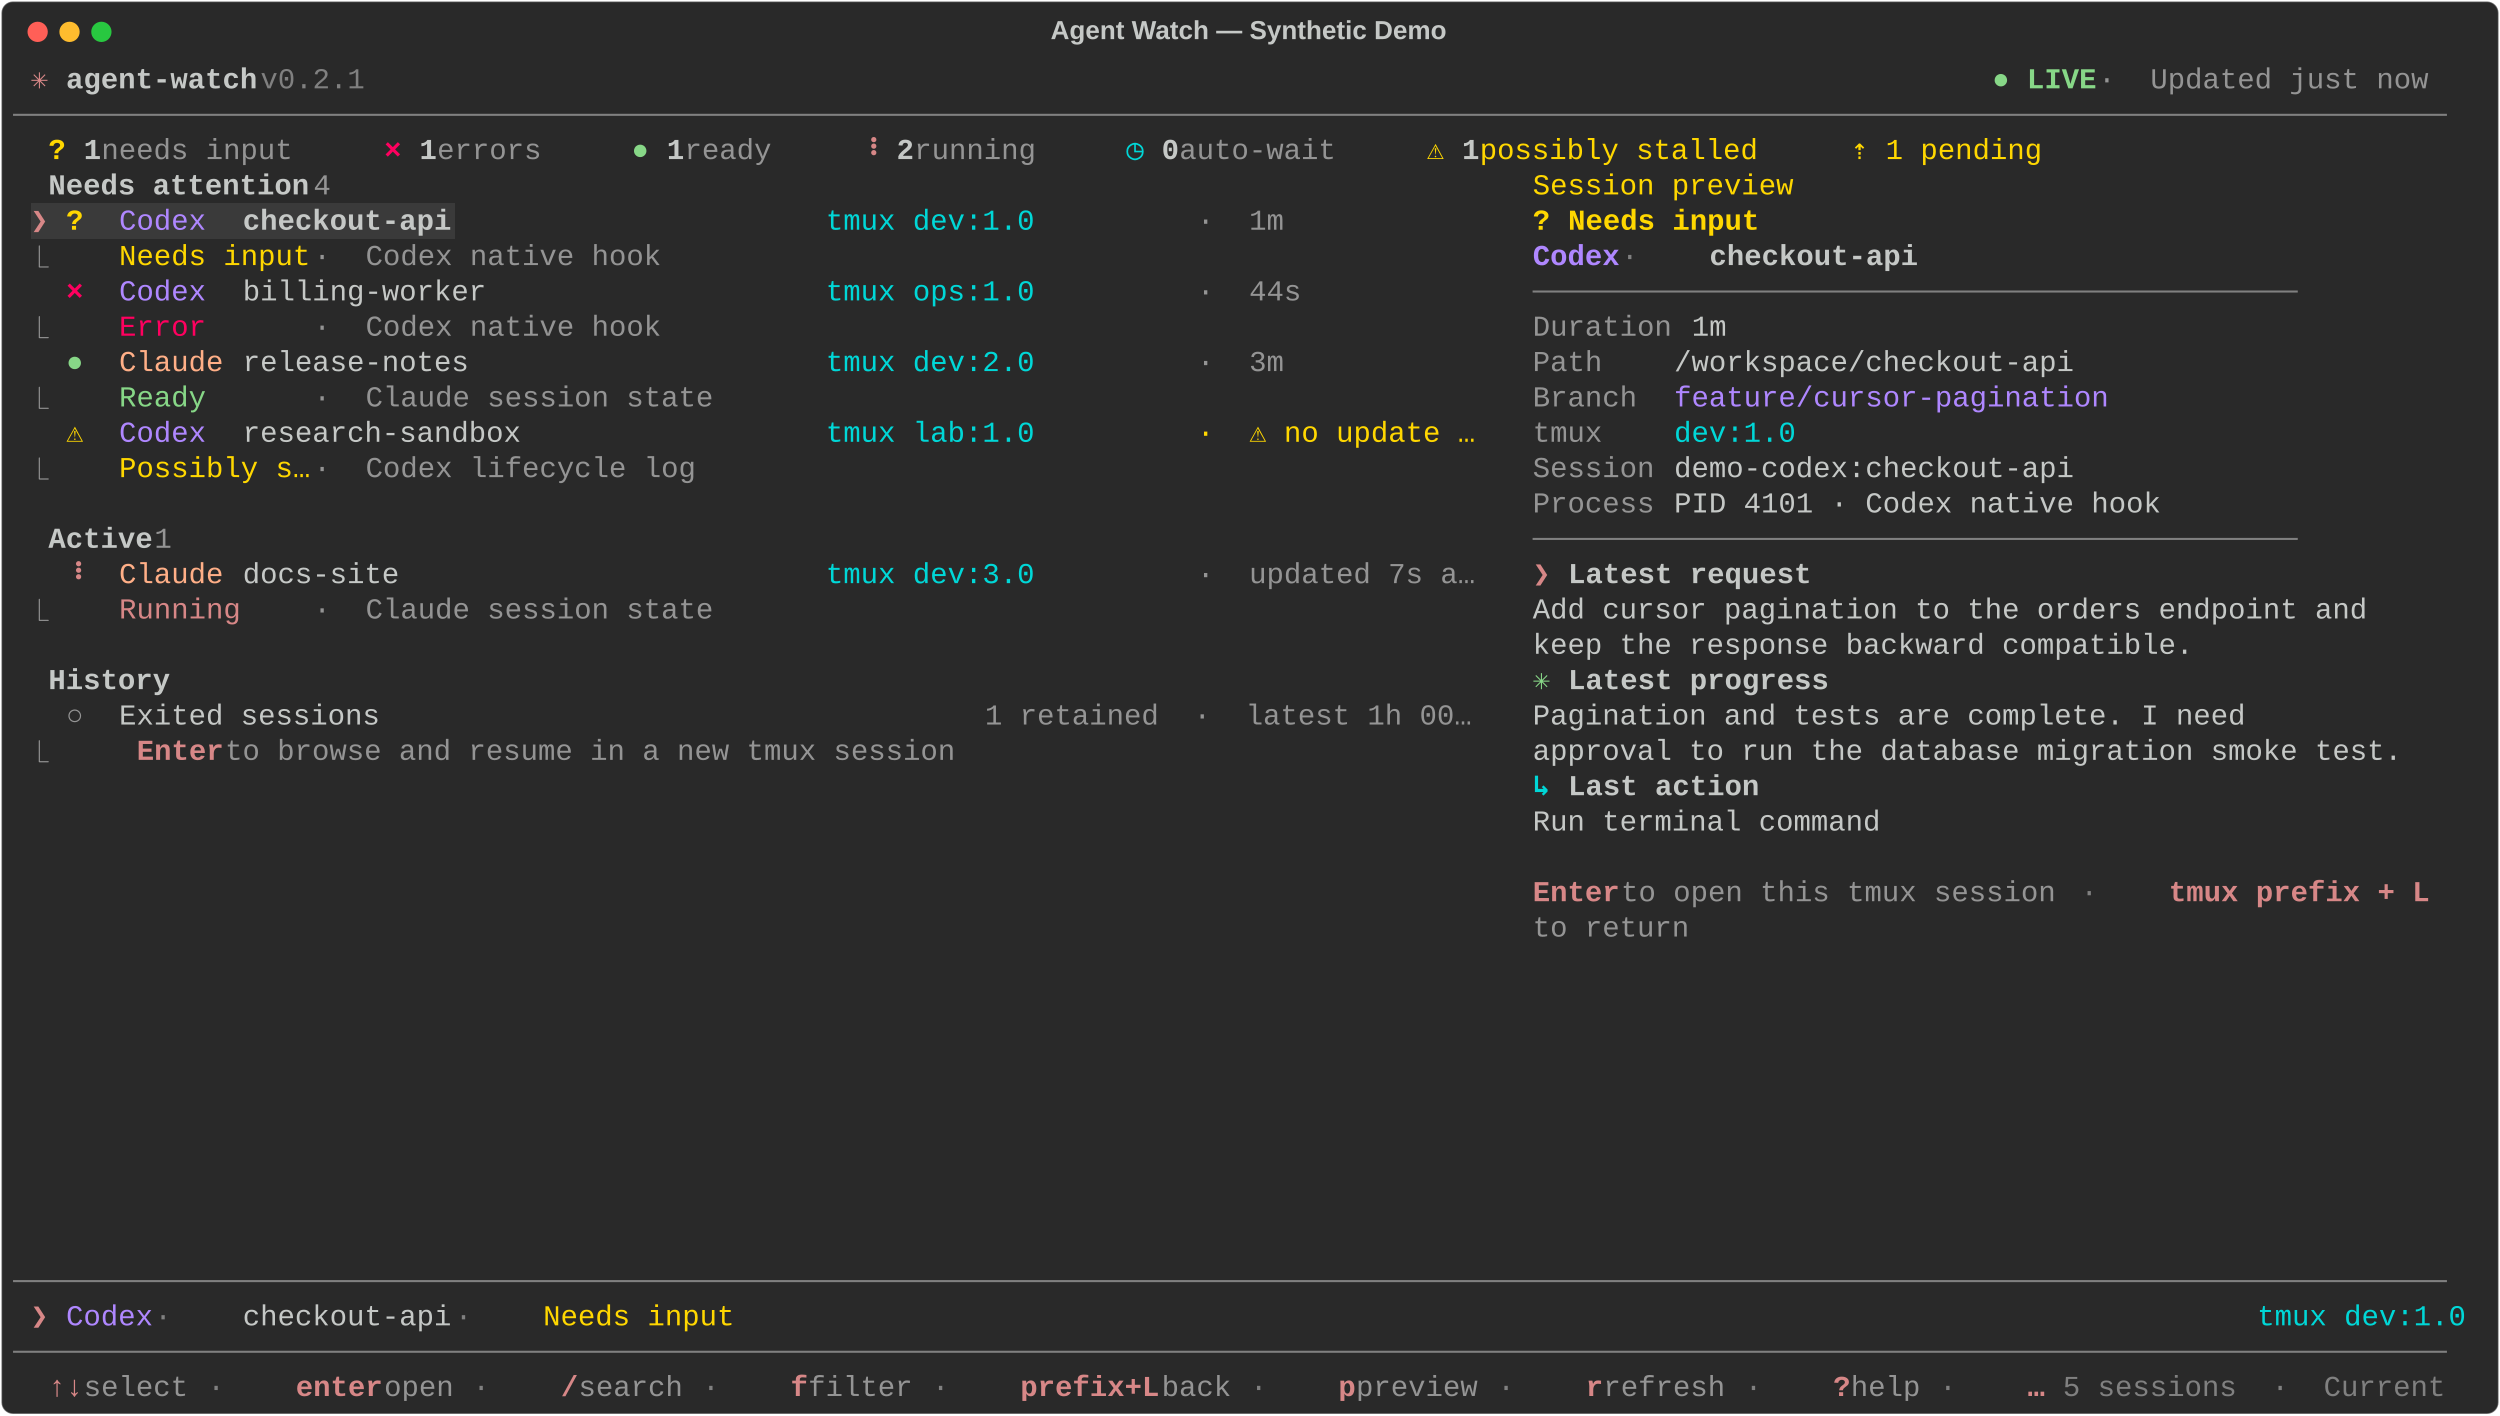
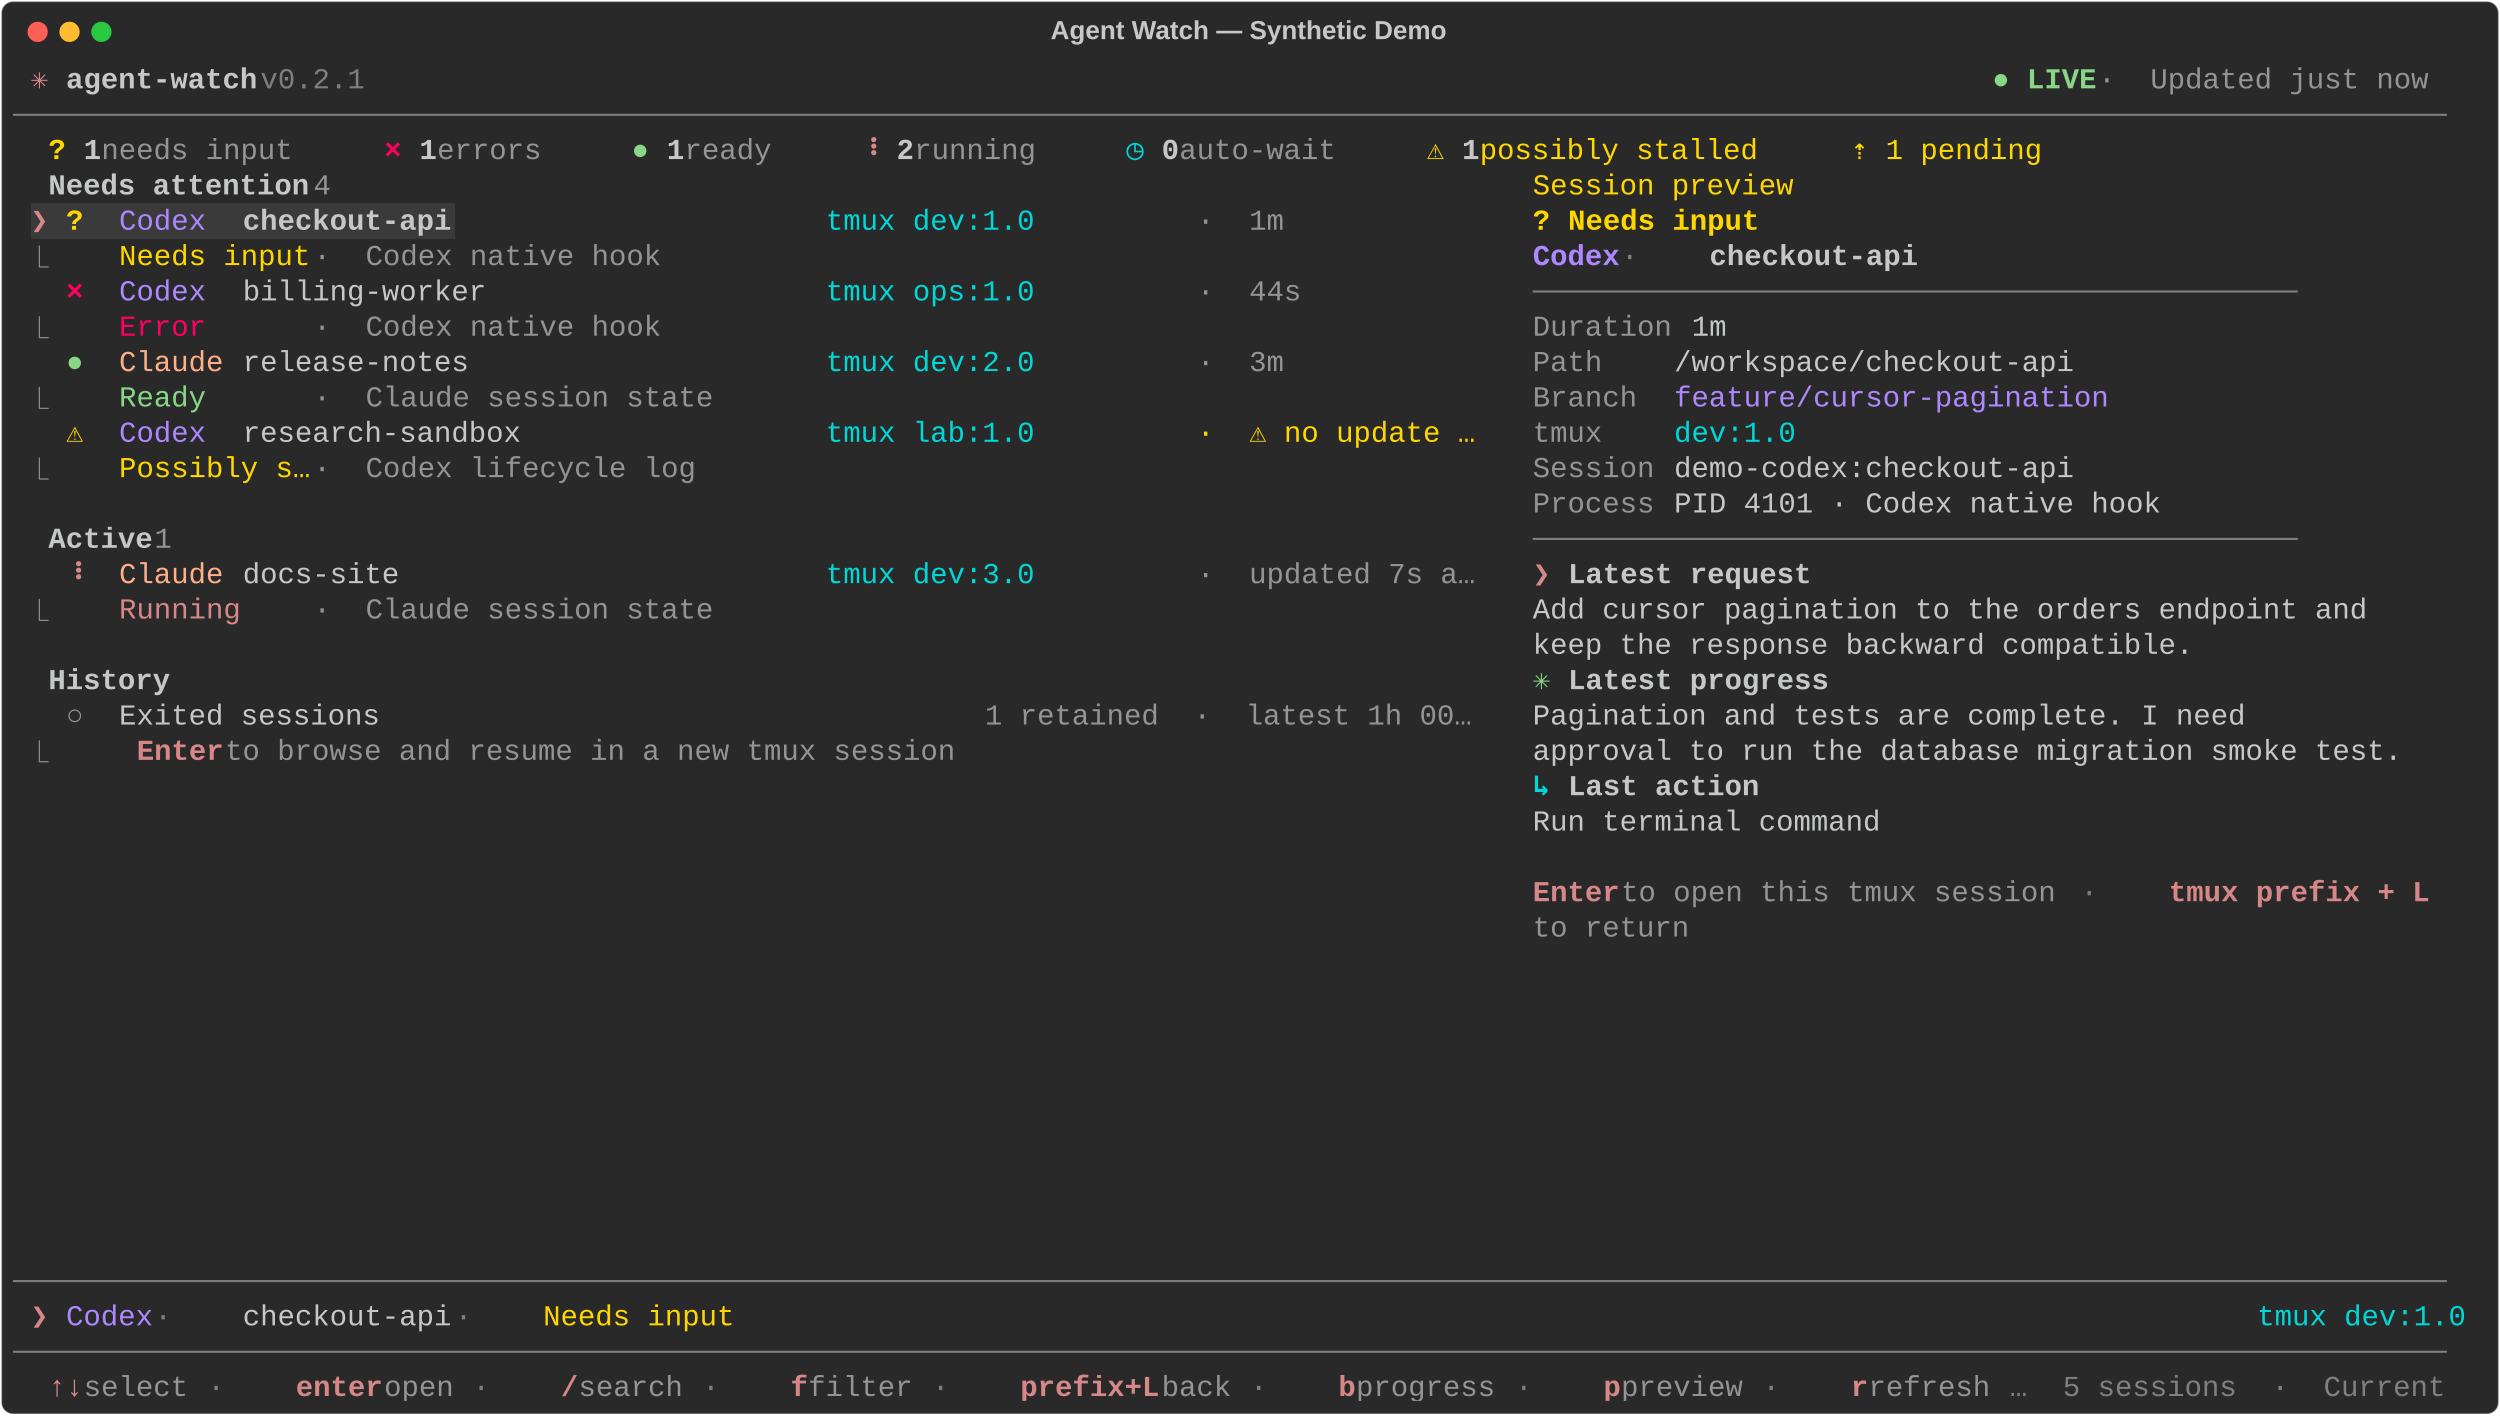
<svg xmlns="http://www.w3.org/2000/svg" class="rich-terminal" viewBox="0 0 1726 977.2">
  <style>

.agent-watch-demo-matrix {
        font-family: "SFMono-Regular", Consolas, "Liberation Mono", monospace;
        font-size: 20px;
        line-height: 24.4px;
        font-variant-east-asian: full-width;
    }

    .agent-watch-demo-title {
        font-size: 18px;
        font-weight: bold;
        font-family: arial;
    }

    .agent-watch-demo-r1 { fill: #c5c8c6 }
.agent-watch-demo-r2 { fill: #d78787;font-weight: bold }
.agent-watch-demo-r3 { fill: #c5c8c6;font-weight: bold }
.agent-watch-demo-r4 { fill: #808080 }
.agent-watch-demo-r5 { fill: #87d787;font-weight: bold }
.agent-watch-demo-r6 { fill: #949494 }
.agent-watch-demo-r7 { fill: #ffd700;font-weight: bold }
.agent-watch-demo-r8 { fill: #ff005f;font-weight: bold }
.agent-watch-demo-r9 { fill: #00d7d7;font-weight: bold }
.agent-watch-demo-r10 { fill: #ffd700 }
.agent-watch-demo-r11 { fill: #af87ff }
.agent-watch-demo-r12 { fill: #00d7d7 }
.agent-watch-demo-r13 { fill: #af87ff;font-weight: bold }
.agent-watch-demo-r14 { fill: #ff005f }
.agent-watch-demo-r15 { fill: #ffaf87 }
.agent-watch-demo-r16 { fill: #87d787 }
.agent-watch-demo-r17 { fill: #d78787 }
.agent-watch-demo-r18 { fill: #949494;font-weight: bold }
    </style>
  <defs>
    <clipPath id="agent-watch-demo-clip-terminal">
      <rect x="0" y="0" width="1707.0" height="926.2" />
    </clipPath>
    <clipPath id="agent-watch-demo-line-0">
      <rect x="0" y="1.5" width="1708" height="24.65" />
    </clipPath>
    <clipPath id="agent-watch-demo-line-1">
      <rect x="0" y="25.9" width="1708" height="24.65" />
    </clipPath>
    <clipPath id="agent-watch-demo-line-2">
      <rect x="0" y="50.3" width="1708" height="24.65" />
    </clipPath>
    <clipPath id="agent-watch-demo-line-3">
      <rect x="0" y="74.7" width="1708" height="24.65" />
    </clipPath>
    <clipPath id="agent-watch-demo-line-4">
      <rect x="0" y="99.1" width="1708" height="24.65" />
    </clipPath>
    <clipPath id="agent-watch-demo-line-5">
      <rect x="0" y="123.5" width="1708" height="24.65" />
    </clipPath>
    <clipPath id="agent-watch-demo-line-6">
      <rect x="0" y="147.9" width="1708" height="24.65" />
    </clipPath>
    <clipPath id="agent-watch-demo-line-7">
      <rect x="0" y="172.3" width="1708" height="24.65" />
    </clipPath>
    <clipPath id="agent-watch-demo-line-8">
      <rect x="0" y="196.7" width="1708" height="24.65" />
    </clipPath>
    <clipPath id="agent-watch-demo-line-9">
      <rect x="0" y="221.1" width="1708" height="24.65" />
    </clipPath>
    <clipPath id="agent-watch-demo-line-10">
      <rect x="0" y="245.5" width="1708" height="24.65" />
    </clipPath>
    <clipPath id="agent-watch-demo-line-11">
      <rect x="0" y="269.9" width="1708" height="24.65" />
    </clipPath>
    <clipPath id="agent-watch-demo-line-12">
      <rect x="0" y="294.3" width="1708" height="24.65" />
    </clipPath>
    <clipPath id="agent-watch-demo-line-13">
      <rect x="0" y="318.7" width="1708" height="24.65" />
    </clipPath>
    <clipPath id="agent-watch-demo-line-14">
      <rect x="0" y="343.1" width="1708" height="24.65" />
    </clipPath>
    <clipPath id="agent-watch-demo-line-15">
      <rect x="0" y="367.5" width="1708" height="24.65" />
    </clipPath>
    <clipPath id="agent-watch-demo-line-16">
      <rect x="0" y="391.9" width="1708" height="24.65" />
    </clipPath>
    <clipPath id="agent-watch-demo-line-17">
      <rect x="0" y="416.3" width="1708" height="24.65" />
    </clipPath>
    <clipPath id="agent-watch-demo-line-18">
      <rect x="0" y="440.7" width="1708" height="24.65" />
    </clipPath>
    <clipPath id="agent-watch-demo-line-19">
      <rect x="0" y="465.1" width="1708" height="24.65" />
    </clipPath>
    <clipPath id="agent-watch-demo-line-20">
      <rect x="0" y="489.5" width="1708" height="24.65" />
    </clipPath>
    <clipPath id="agent-watch-demo-line-21">
      <rect x="0" y="513.9" width="1708" height="24.65" />
    </clipPath>
    <clipPath id="agent-watch-demo-line-22">
      <rect x="0" y="538.3" width="1708" height="24.65" />
    </clipPath>
    <clipPath id="agent-watch-demo-line-23">
      <rect x="0" y="562.7" width="1708" height="24.65" />
    </clipPath>
    <clipPath id="agent-watch-demo-line-24">
      <rect x="0" y="587.1" width="1708" height="24.65" />
    </clipPath>
    <clipPath id="agent-watch-demo-line-25">
      <rect x="0" y="611.5" width="1708" height="24.65" />
    </clipPath>
    <clipPath id="agent-watch-demo-line-26">
      <rect x="0" y="635.9" width="1708" height="24.65" />
    </clipPath>
    <clipPath id="agent-watch-demo-line-27">
      <rect x="0" y="660.3" width="1708" height="24.65" />
    </clipPath>
    <clipPath id="agent-watch-demo-line-28">
      <rect x="0" y="684.7" width="1708" height="24.65" />
    </clipPath>
    <clipPath id="agent-watch-demo-line-29">
      <rect x="0" y="709.1" width="1708" height="24.65" />
    </clipPath>
    <clipPath id="agent-watch-demo-line-30">
      <rect x="0" y="733.5" width="1708" height="24.65" />
    </clipPath>
    <clipPath id="agent-watch-demo-line-31">
      <rect x="0" y="757.9" width="1708" height="24.65" />
    </clipPath>
    <clipPath id="agent-watch-demo-line-32">
      <rect x="0" y="782.3" width="1708" height="24.65" />
    </clipPath>
    <clipPath id="agent-watch-demo-line-33">
      <rect x="0" y="806.7" width="1708" height="24.65" />
    </clipPath>
    <clipPath id="agent-watch-demo-line-34">
      <rect x="0" y="831.1" width="1708" height="24.65" />
    </clipPath>
    <clipPath id="agent-watch-demo-line-35">
      <rect x="0" y="855.5" width="1708" height="24.65" />
    </clipPath>
    <clipPath id="agent-watch-demo-line-36">
      <rect x="0" y="879.9" width="1708" height="24.65" />
    </clipPath>
  </defs>
  <rect fill="#292929" stroke="rgba(255,255,255,0.35)" stroke-width="1" x="1" y="1" width="1724" height="975.2" rx="8" />
  <text class="agent-watch-demo-title" fill="#c5c8c6" text-anchor="middle" x="862" y="27">Agent Watch — Synthetic Demo</text>
  <g transform="translate(26,22)">
    <circle cx="0" cy="0" r="7" fill="#ff5f57" />
    <circle cx="22" cy="0" r="7" fill="#febc2e" />
    <circle cx="44" cy="0" r="7" fill="#28c840" />
  </g>
  <g transform="translate(9, 41)" clip-path="url(#agent-watch-demo-clip-terminal)">
    <rect fill="#3a3a3a" x="12.2" y="99.1" width="24.4" height="24.65" shape-rendering="crispEdges" />
    <rect fill="#3a3a3a" x="36.6" y="99.1" width="36.6" height="24.65" shape-rendering="crispEdges" />
    <rect fill="#3a3a3a" x="73.2" y="99.1" width="85.4" height="24.65" shape-rendering="crispEdges" />
    <rect fill="#3a3a3a" x="158.6" y="99.1" width="146.4" height="24.65" shape-rendering="crispEdges" />
    <g class="agent-watch-demo-matrix">
      <text class="agent-watch-demo-r2" x="12.2" y="20" textLength="24.4" clip-path="url(#agent-watch-demo-line-0)">✳ </text>
      <text class="agent-watch-demo-r3" x="36.6" y="20" textLength="134.2" clip-path="url(#agent-watch-demo-line-0)">agent-watch</text>
      <text class="agent-watch-demo-r4" x="170.8" y="20" textLength="97.6" clip-path="url(#agent-watch-demo-line-0)">  v0.2.1</text>
      <text class="agent-watch-demo-r5" x="1366.4" y="20" textLength="73.2" clip-path="url(#agent-watch-demo-line-0)">● LIVE</text>
      <text class="agent-watch-demo-r6" x="1439.6" y="20" textLength="256.2" clip-path="url(#agent-watch-demo-line-0)">  ·  Updated just now</text>
      <text class="agent-watch-demo-r1" x="1708" y="20" textLength="12.2" clip-path="url(#agent-watch-demo-line-0)">
</text>
      <text class="agent-watch-demo-r4" x="0" y="44.4" textLength="1708" clip-path="url(#agent-watch-demo-line-1)">────────────────────────────────────────────────────────────────────────────────────────────────────────────────────────────────────────────</text>
      <text class="agent-watch-demo-r1" x="1708" y="44.4" textLength="12.2" clip-path="url(#agent-watch-demo-line-1)">
</text>
      <text class="agent-watch-demo-r7" x="24.4" y="68.8" textLength="24.4" clip-path="url(#agent-watch-demo-line-2)">? </text>
      <text class="agent-watch-demo-r3" x="48.8" y="68.8" textLength="12.2" clip-path="url(#agent-watch-demo-line-2)">1</text>
      <text class="agent-watch-demo-r6" x="61" y="68.8" textLength="146.4" clip-path="url(#agent-watch-demo-line-2)"> needs input</text>
      <text class="agent-watch-demo-r8" x="256.2" y="68.8" textLength="24.4" clip-path="url(#agent-watch-demo-line-2)">× </text>
      <text class="agent-watch-demo-r3" x="280.6" y="68.8" textLength="12.2" clip-path="url(#agent-watch-demo-line-2)">1</text>
      <text class="agent-watch-demo-r6" x="292.8" y="68.8" textLength="85.4" clip-path="url(#agent-watch-demo-line-2)"> errors</text>
      <text class="agent-watch-demo-r5" x="427" y="68.8" textLength="24.4" clip-path="url(#agent-watch-demo-line-2)">● </text>
      <text class="agent-watch-demo-r3" x="451.4" y="68.8" textLength="12.2" clip-path="url(#agent-watch-demo-line-2)">1</text>
      <text class="agent-watch-demo-r6" x="463.6" y="68.8" textLength="73.2" clip-path="url(#agent-watch-demo-line-2)"> ready</text>
      <text class="agent-watch-demo-r2" x="585.6" y="68.8" textLength="24.4" clip-path="url(#agent-watch-demo-line-2)">⠸ </text>
      <text class="agent-watch-demo-r3" x="610" y="68.8" textLength="12.2" clip-path="url(#agent-watch-demo-line-2)">2</text>
      <text class="agent-watch-demo-r6" x="622.2" y="68.8" textLength="97.6" clip-path="url(#agent-watch-demo-line-2)"> running</text>
      <text class="agent-watch-demo-r9" x="768.6" y="68.8" textLength="24.4" clip-path="url(#agent-watch-demo-line-2)">◷ </text>
      <text class="agent-watch-demo-r3" x="793" y="68.8" textLength="12.2" clip-path="url(#agent-watch-demo-line-2)">0</text>
      <text class="agent-watch-demo-r6" x="805.2" y="68.8" textLength="122" clip-path="url(#agent-watch-demo-line-2)"> auto-wait</text>
      <text class="agent-watch-demo-r7" x="976" y="68.8" textLength="24.4" clip-path="url(#agent-watch-demo-line-2)">⚠ </text>
      <text class="agent-watch-demo-r3" x="1000.4" y="68.8" textLength="12.2" clip-path="url(#agent-watch-demo-line-2)">1</text>
      <text class="agent-watch-demo-r10" x="1012.6" y="68.8" textLength="207.4" clip-path="url(#agent-watch-demo-line-2)"> possibly stalled</text>
      <text class="agent-watch-demo-r10" x="1268.8" y="68.8" textLength="134.2" clip-path="url(#agent-watch-demo-line-2)">⇡ 1 pending</text>
      <text class="agent-watch-demo-r1" x="1708" y="68.8" textLength="12.2" clip-path="url(#agent-watch-demo-line-2)">
</text>
      <text class="agent-watch-demo-r3" x="24.4" y="93.2" textLength="183" clip-path="url(#agent-watch-demo-line-3)">Needs attention</text>
      <text class="agent-watch-demo-r6" x="207.4" y="93.2" textLength="36.6" clip-path="url(#agent-watch-demo-line-3)">  4</text>
      <text class="agent-watch-demo-r10" x="1049.2" y="93.2" textLength="207.4" clip-path="url(#agent-watch-demo-line-3)"> Session preview </text>
      <text class="agent-watch-demo-r1" x="1708" y="93.2" textLength="12.2" clip-path="url(#agent-watch-demo-line-3)">
</text>
      <text class="agent-watch-demo-r2" x="12.2" y="117.6" textLength="24.4" clip-path="url(#agent-watch-demo-line-4)">❯ </text>
      <text class="agent-watch-demo-r7" x="36.6" y="117.6" textLength="36.6" clip-path="url(#agent-watch-demo-line-4)">?  </text>
      <text class="agent-watch-demo-r11" x="73.2" y="117.6" textLength="85.4" clip-path="url(#agent-watch-demo-line-4)">Codex  </text>
      <text class="agent-watch-demo-r3" x="158.6" y="117.6" textLength="146.4" clip-path="url(#agent-watch-demo-line-4)">checkout-api</text>
      <text class="agent-watch-demo-r12" x="561.2" y="117.6" textLength="244" clip-path="url(#agent-watch-demo-line-4)">tmux dev:1.0        </text>
      <text class="agent-watch-demo-r6" x="817.4" y="117.6" textLength="195.2" clip-path="url(#agent-watch-demo-line-4)">·  1m           </text>
      <text class="agent-watch-demo-r7" x="1049.2" y="117.6" textLength="24.4" clip-path="url(#agent-watch-demo-line-4)">? </text>
      <text class="agent-watch-demo-r7" x="1073.6" y="117.6" textLength="134.2" clip-path="url(#agent-watch-demo-line-4)">Needs input</text>
      <text class="agent-watch-demo-r1" x="1708" y="117.6" textLength="12.2" clip-path="url(#agent-watch-demo-line-4)">
</text>
      <text class="agent-watch-demo-r6" x="12.2" y="142" textLength="61" clip-path="url(#agent-watch-demo-line-5)">   ⎿ </text>
      <text class="agent-watch-demo-r10" x="73.2" y="142" textLength="134.2" clip-path="url(#agent-watch-demo-line-5)">Needs input</text>
      <text class="agent-watch-demo-r6" x="207.4" y="142" textLength="244" clip-path="url(#agent-watch-demo-line-5)">·  Codex native hook</text>
      <text class="agent-watch-demo-r13" x="1049.2" y="142" textLength="61" clip-path="url(#agent-watch-demo-line-5)">Codex</text>
      <text class="agent-watch-demo-r4" x="1110.2" y="142" textLength="61" clip-path="url(#agent-watch-demo-line-5)">  ·  </text>
      <text class="agent-watch-demo-r3" x="1171.2" y="142" textLength="146.4" clip-path="url(#agent-watch-demo-line-5)">checkout-api</text>
      <text class="agent-watch-demo-r1" x="1708" y="142" textLength="12.2" clip-path="url(#agent-watch-demo-line-5)">
</text>
      <text class="agent-watch-demo-r8" x="36.6" y="166.4" textLength="36.6" clip-path="url(#agent-watch-demo-line-6)">×  </text>
      <text class="agent-watch-demo-r11" x="73.2" y="166.4" textLength="85.4" clip-path="url(#agent-watch-demo-line-6)">Codex  </text>
      <text class="agent-watch-demo-r1" x="158.6" y="166.4" textLength="170.8" clip-path="url(#agent-watch-demo-line-6)">billing-worker</text>
      <text class="agent-watch-demo-r12" x="561.2" y="166.4" textLength="244" clip-path="url(#agent-watch-demo-line-6)">tmux ops:1.0        </text>
      <text class="agent-watch-demo-r6" x="817.4" y="166.4" textLength="195.2" clip-path="url(#agent-watch-demo-line-6)">·  44s          </text>
      <text class="agent-watch-demo-r4" x="1049.2" y="166.4" textLength="536.8" clip-path="url(#agent-watch-demo-line-6)">────────────────────────────────────────────</text>
      <text class="agent-watch-demo-r1" x="1708" y="166.4" textLength="12.2" clip-path="url(#agent-watch-demo-line-6)">
</text>
      <text class="agent-watch-demo-r6" x="12.2" y="190.8" textLength="61" clip-path="url(#agent-watch-demo-line-7)">   ⎿ </text>
      <text class="agent-watch-demo-r14" x="73.2" y="190.8" textLength="134.2" clip-path="url(#agent-watch-demo-line-7)">Error      </text>
      <text class="agent-watch-demo-r6" x="207.4" y="190.8" textLength="244" clip-path="url(#agent-watch-demo-line-7)">·  Codex native hook</text>
      <text class="agent-watch-demo-r6" x="1049.2" y="190.8" textLength="97.6" clip-path="url(#agent-watch-demo-line-7)">Duration</text>
      <text class="agent-watch-demo-r1" x="1159" y="190.8" textLength="24.4" clip-path="url(#agent-watch-demo-line-7)">1m</text>
      <text class="agent-watch-demo-r1" x="1708" y="190.8" textLength="12.2" clip-path="url(#agent-watch-demo-line-7)">
</text>
      <text class="agent-watch-demo-r5" x="36.6" y="215.2" textLength="36.6" clip-path="url(#agent-watch-demo-line-8)">●  </text>
      <text class="agent-watch-demo-r15" x="73.2" y="215.2" textLength="85.4" clip-path="url(#agent-watch-demo-line-8)">Claude </text>
      <text class="agent-watch-demo-r1" x="158.6" y="215.2" textLength="158.6" clip-path="url(#agent-watch-demo-line-8)">release-notes</text>
      <text class="agent-watch-demo-r12" x="561.2" y="215.2" textLength="244" clip-path="url(#agent-watch-demo-line-8)">tmux dev:2.0        </text>
      <text class="agent-watch-demo-r6" x="817.4" y="215.2" textLength="195.2" clip-path="url(#agent-watch-demo-line-8)">·  3m           </text>
      <text class="agent-watch-demo-r6" x="1049.2" y="215.2" textLength="48.8" clip-path="url(#agent-watch-demo-line-8)">Path</text>
      <text class="agent-watch-demo-r1" x="1146.8" y="215.2" textLength="280.6" clip-path="url(#agent-watch-demo-line-8)">/workspace/checkout-api</text>
      <text class="agent-watch-demo-r1" x="1708" y="215.2" textLength="12.2" clip-path="url(#agent-watch-demo-line-8)">
</text>
      <text class="agent-watch-demo-r6" x="12.2" y="239.6" textLength="61" clip-path="url(#agent-watch-demo-line-9)">   ⎿ </text>
      <text class="agent-watch-demo-r16" x="73.2" y="239.6" textLength="134.2" clip-path="url(#agent-watch-demo-line-9)">Ready      </text>
      <text class="agent-watch-demo-r6" x="207.4" y="239.6" textLength="280.6" clip-path="url(#agent-watch-demo-line-9)">·  Claude session state</text>
      <text class="agent-watch-demo-r6" x="1049.2" y="239.6" textLength="73.2" clip-path="url(#agent-watch-demo-line-9)">Branch</text>
      <text class="agent-watch-demo-r11" x="1146.8" y="239.6" textLength="305" clip-path="url(#agent-watch-demo-line-9)">feature/cursor-pagination</text>
      <text class="agent-watch-demo-r1" x="1708" y="239.6" textLength="12.2" clip-path="url(#agent-watch-demo-line-9)">
</text>
      <text class="agent-watch-demo-r7" x="36.6" y="264" textLength="36.6" clip-path="url(#agent-watch-demo-line-10)">⚠  </text>
      <text class="agent-watch-demo-r11" x="73.2" y="264" textLength="85.4" clip-path="url(#agent-watch-demo-line-10)">Codex  </text>
      <text class="agent-watch-demo-r1" x="158.6" y="264" textLength="195.2" clip-path="url(#agent-watch-demo-line-10)">research-sandbox</text>
      <text class="agent-watch-demo-r12" x="561.2" y="264" textLength="244" clip-path="url(#agent-watch-demo-line-10)">tmux lab:1.0        </text>
      <text class="agent-watch-demo-r10" x="817.4" y="264" textLength="195.2" clip-path="url(#agent-watch-demo-line-10)">·  ⚠ no update …</text>
      <text class="agent-watch-demo-r6" x="1049.2" y="264" textLength="48.8" clip-path="url(#agent-watch-demo-line-10)">tmux</text>
      <text class="agent-watch-demo-r12" x="1146.8" y="264" textLength="85.4" clip-path="url(#agent-watch-demo-line-10)">dev:1.0</text>
      <text class="agent-watch-demo-r1" x="1708" y="264" textLength="12.2" clip-path="url(#agent-watch-demo-line-10)">
</text>
      <text class="agent-watch-demo-r6" x="12.2" y="288.4" textLength="61" clip-path="url(#agent-watch-demo-line-11)">   ⎿ </text>
      <text class="agent-watch-demo-r10" x="73.2" y="288.4" textLength="134.2" clip-path="url(#agent-watch-demo-line-11)">Possibly s…</text>
      <text class="agent-watch-demo-r6" x="207.4" y="288.4" textLength="268.4" clip-path="url(#agent-watch-demo-line-11)">·  Codex lifecycle log</text>
      <text class="agent-watch-demo-r6" x="1049.2" y="288.4" textLength="85.4" clip-path="url(#agent-watch-demo-line-11)">Session</text>
      <text class="agent-watch-demo-r1" x="1146.8" y="288.4" textLength="280.6" clip-path="url(#agent-watch-demo-line-11)">demo-codex:checkout-api</text>
      <text class="agent-watch-demo-r1" x="1708" y="288.4" textLength="12.2" clip-path="url(#agent-watch-demo-line-11)">
</text>
      <text class="agent-watch-demo-r6" x="1049.2" y="312.8" textLength="85.4" clip-path="url(#agent-watch-demo-line-12)">Process</text>
      <text class="agent-watch-demo-r1" x="1146.8" y="312.8" textLength="341.6" clip-path="url(#agent-watch-demo-line-12)">PID 4101 · Codex native hook</text>
      <text class="agent-watch-demo-r1" x="1708" y="312.8" textLength="12.2" clip-path="url(#agent-watch-demo-line-12)">
</text>
      <text class="agent-watch-demo-r3" x="24.4" y="337.2" textLength="73.2" clip-path="url(#agent-watch-demo-line-13)">Active</text>
      <text class="agent-watch-demo-r6" x="97.6" y="337.2" textLength="36.6" clip-path="url(#agent-watch-demo-line-13)">  1</text>
      <text class="agent-watch-demo-r4" x="1049.2" y="337.2" textLength="536.8" clip-path="url(#agent-watch-demo-line-13)">────────────────────────────────────────────</text>
      <text class="agent-watch-demo-r1" x="1708" y="337.2" textLength="12.2" clip-path="url(#agent-watch-demo-line-13)">
</text>
      <text class="agent-watch-demo-r2" x="36.6" y="361.6" textLength="36.6" clip-path="url(#agent-watch-demo-line-14)">⠸  </text>
      <text class="agent-watch-demo-r15" x="73.2" y="361.6" textLength="85.4" clip-path="url(#agent-watch-demo-line-14)">Claude </text>
      <text class="agent-watch-demo-r1" x="158.6" y="361.6" textLength="109.8" clip-path="url(#agent-watch-demo-line-14)">docs-site</text>
      <text class="agent-watch-demo-r12" x="561.2" y="361.6" textLength="244" clip-path="url(#agent-watch-demo-line-14)">tmux dev:3.0        </text>
      <text class="agent-watch-demo-r6" x="817.4" y="361.6" textLength="195.2" clip-path="url(#agent-watch-demo-line-14)">·  updated 7s a…</text>
      <text class="agent-watch-demo-r2" x="1049.2" y="361.6" textLength="24.4" clip-path="url(#agent-watch-demo-line-14)">❯ </text>
      <text class="agent-watch-demo-r3" x="1073.6" y="361.6" textLength="170.8" clip-path="url(#agent-watch-demo-line-14)">Latest request</text>
      <text class="agent-watch-demo-r1" x="1708" y="361.6" textLength="12.2" clip-path="url(#agent-watch-demo-line-14)">
</text>
      <text class="agent-watch-demo-r6" x="12.2" y="386" textLength="61" clip-path="url(#agent-watch-demo-line-15)">   ⎿ </text>
      <text class="agent-watch-demo-r17" x="73.2" y="386" textLength="134.2" clip-path="url(#agent-watch-demo-line-15)">Running    </text>
      <text class="agent-watch-demo-r6" x="207.4" y="386" textLength="280.6" clip-path="url(#agent-watch-demo-line-15)">·  Claude session state</text>
      <text class="agent-watch-demo-r1" x="1049.2" y="386" textLength="585.6" clip-path="url(#agent-watch-demo-line-15)">Add cursor pagination to the orders endpoint and</text>
      <text class="agent-watch-demo-r1" x="1708" y="386" textLength="12.2" clip-path="url(#agent-watch-demo-line-15)">
</text>
      <text class="agent-watch-demo-r1" x="1049.2" y="410.4" textLength="463.6" clip-path="url(#agent-watch-demo-line-16)">keep the response backward compatible.</text>
      <text class="agent-watch-demo-r1" x="1708" y="410.4" textLength="12.2" clip-path="url(#agent-watch-demo-line-16)">
</text>
      <text class="agent-watch-demo-r3" x="24.4" y="434.8" textLength="85.4" clip-path="url(#agent-watch-demo-line-17)">History</text>
      <text class="agent-watch-demo-r5" x="1049.2" y="434.8" textLength="24.4" clip-path="url(#agent-watch-demo-line-17)">✳ </text>
      <text class="agent-watch-demo-r3" x="1073.6" y="434.8" textLength="183" clip-path="url(#agent-watch-demo-line-17)">Latest progress</text>
      <text class="agent-watch-demo-r1" x="1708" y="434.8" textLength="12.2" clip-path="url(#agent-watch-demo-line-17)">
</text>
      <text class="agent-watch-demo-r18" x="36.6" y="459.2" textLength="36.6" clip-path="url(#agent-watch-demo-line-18)">○  </text>
      <text class="agent-watch-demo-r1" x="73.2" y="459.2" textLength="183" clip-path="url(#agent-watch-demo-line-18)">Exited sessions</text>
      <text class="agent-watch-demo-r6" x="671" y="459.2" textLength="341.6" clip-path="url(#agent-watch-demo-line-18)">1 retained  ·  latest 1h 00…</text>
      <text class="agent-watch-demo-r1" x="1049.2" y="459.2" textLength="500.2" clip-path="url(#agent-watch-demo-line-18)">Pagination and tests are complete. I need</text>
      <text class="agent-watch-demo-r1" x="1708" y="459.2" textLength="12.2" clip-path="url(#agent-watch-demo-line-18)">
</text>
      <text class="agent-watch-demo-r6" x="12.2" y="483.6" textLength="73.2" clip-path="url(#agent-watch-demo-line-19)">   ⎿  </text>
      <text class="agent-watch-demo-r2" x="85.4" y="483.6" textLength="61" clip-path="url(#agent-watch-demo-line-19)">Enter</text>
      <text class="agent-watch-demo-r6" x="146.4" y="483.6" textLength="524.6" clip-path="url(#agent-watch-demo-line-19)"> to browse and resume in a new tmux session</text>
      <text class="agent-watch-demo-r1" x="1049.2" y="483.6" textLength="610" clip-path="url(#agent-watch-demo-line-19)">approval to run the database migration smoke test.</text>
      <text class="agent-watch-demo-r1" x="1708" y="483.6" textLength="12.2" clip-path="url(#agent-watch-demo-line-19)">
</text>
      <text class="agent-watch-demo-r9" x="1049.2" y="508" textLength="24.4" clip-path="url(#agent-watch-demo-line-20)">↳ </text>
      <text class="agent-watch-demo-r3" x="1073.6" y="508" textLength="134.2" clip-path="url(#agent-watch-demo-line-20)">Last action</text>
      <text class="agent-watch-demo-r1" x="1708" y="508" textLength="12.2" clip-path="url(#agent-watch-demo-line-20)">
</text>
      <text class="agent-watch-demo-r1" x="1049.2" y="532.4" textLength="244" clip-path="url(#agent-watch-demo-line-21)">Run terminal command</text>
      <text class="agent-watch-demo-r1" x="1708" y="532.4" textLength="12.2" clip-path="url(#agent-watch-demo-line-21)">
</text>
      <text class="agent-watch-demo-r1" x="1708" y="556.8" textLength="12.2" clip-path="url(#agent-watch-demo-line-22)">
</text>
      <text class="agent-watch-demo-r2" x="1049.2" y="581.2" textLength="61" clip-path="url(#agent-watch-demo-line-23)">Enter</text>
      <text class="agent-watch-demo-r6" x="1110.2" y="581.2" textLength="317.2" clip-path="url(#agent-watch-demo-line-23)"> to open this tmux session</text>
      <text class="agent-watch-demo-r4" x="1427.4" y="581.2" textLength="61" clip-path="url(#agent-watch-demo-line-23)">  ·  </text>
      <text class="agent-watch-demo-r2" x="1488.4" y="581.2" textLength="183" clip-path="url(#agent-watch-demo-line-23)">tmux prefix + L</text>
      <text class="agent-watch-demo-r1" x="1708" y="581.2" textLength="12.2" clip-path="url(#agent-watch-demo-line-23)">
</text>
      <text class="agent-watch-demo-r6" x="1049.2" y="605.6" textLength="109.8" clip-path="url(#agent-watch-demo-line-24)">to return</text>
      <text class="agent-watch-demo-r1" x="1708" y="605.6" textLength="12.2" clip-path="url(#agent-watch-demo-line-24)">
</text>
      <text class="agent-watch-demo-r1" x="1708" y="630" textLength="12.2" clip-path="url(#agent-watch-demo-line-25)">
</text>
      <text class="agent-watch-demo-r1" x="1708" y="654.4" textLength="12.2" clip-path="url(#agent-watch-demo-line-26)">
</text>
      <text class="agent-watch-demo-r1" x="1708" y="678.8" textLength="12.2" clip-path="url(#agent-watch-demo-line-27)">
</text>
      <text class="agent-watch-demo-r1" x="1708" y="703.2" textLength="12.2" clip-path="url(#agent-watch-demo-line-28)">
</text>
      <text class="agent-watch-demo-r1" x="1708" y="727.6" textLength="12.2" clip-path="url(#agent-watch-demo-line-29)">
</text>
      <text class="agent-watch-demo-r1" x="1708" y="752" textLength="12.2" clip-path="url(#agent-watch-demo-line-30)">
</text>
      <text class="agent-watch-demo-r1" x="1708" y="776.4" textLength="12.2" clip-path="url(#agent-watch-demo-line-31)">
</text>
      <text class="agent-watch-demo-r1" x="1708" y="800.8" textLength="12.2" clip-path="url(#agent-watch-demo-line-32)">
</text>
      <text class="agent-watch-demo-r1" x="1708" y="825.2" textLength="12.2" clip-path="url(#agent-watch-demo-line-33)">
</text>
      <text class="agent-watch-demo-r4" x="0" y="849.6" textLength="1708" clip-path="url(#agent-watch-demo-line-34)">────────────────────────────────────────────────────────────────────────────────────────────────────────────────────────────────────────────</text>
      <text class="agent-watch-demo-r1" x="1708" y="849.6" textLength="12.2" clip-path="url(#agent-watch-demo-line-34)">
</text>
      <text class="agent-watch-demo-r2" x="12.2" y="874" textLength="24.4" clip-path="url(#agent-watch-demo-line-35)">❯ </text>
      <text class="agent-watch-demo-r11" x="36.6" y="874" textLength="61" clip-path="url(#agent-watch-demo-line-35)">Codex</text>
      <text class="agent-watch-demo-r4" x="97.6" y="874" textLength="61" clip-path="url(#agent-watch-demo-line-35)">  ·  </text>
      <text class="agent-watch-demo-r1" x="158.6" y="874" textLength="146.4" clip-path="url(#agent-watch-demo-line-35)">checkout-api</text>
      <text class="agent-watch-demo-r4" x="305" y="874" textLength="61" clip-path="url(#agent-watch-demo-line-35)">  ·  </text>
      <text class="agent-watch-demo-r10" x="366" y="874" textLength="134.2" clip-path="url(#agent-watch-demo-line-35)">Needs input</text>
      <text class="agent-watch-demo-r12" x="1549.4" y="874" textLength="146.4" clip-path="url(#agent-watch-demo-line-35)">tmux dev:1.0</text>
      <text class="agent-watch-demo-r1" x="1708" y="874" textLength="12.2" clip-path="url(#agent-watch-demo-line-35)">
</text>
      <text class="agent-watch-demo-r4" x="0" y="898.4" textLength="1708" clip-path="url(#agent-watch-demo-line-36)">────────────────────────────────────────────────────────────────────────────────────────────────────────────────────────────────────────────</text>
      <text class="agent-watch-demo-r1" x="1708" y="898.4" textLength="12.2" clip-path="url(#agent-watch-demo-line-36)">
</text>
      <text class="agent-watch-demo-r2" x="24.4" y="922.8" textLength="24.4" clip-path="url(#agent-watch-demo-line-37)">↑↓</text>
      <text class="agent-watch-demo-r6" x="48.8" y="922.8" textLength="85.4" clip-path="url(#agent-watch-demo-line-37)"> select</text>
      <text class="agent-watch-demo-r4" x="134.2" y="922.8" textLength="61" clip-path="url(#agent-watch-demo-line-37)">  ·  </text>
      <text class="agent-watch-demo-r2" x="195.2" y="922.8" textLength="61" clip-path="url(#agent-watch-demo-line-37)">enter</text>
      <text class="agent-watch-demo-r6" x="256.2" y="922.8" textLength="61" clip-path="url(#agent-watch-demo-line-37)"> open</text>
      <text class="agent-watch-demo-r4" x="317.2" y="922.8" textLength="61" clip-path="url(#agent-watch-demo-line-37)">  ·  </text>
      <text class="agent-watch-demo-r2" x="378.2" y="922.8" textLength="12.2" clip-path="url(#agent-watch-demo-line-37)">/</text>
      <text class="agent-watch-demo-r6" x="390.4" y="922.8" textLength="85.4" clip-path="url(#agent-watch-demo-line-37)"> search</text>
      <text class="agent-watch-demo-r4" x="475.8" y="922.8" textLength="61" clip-path="url(#agent-watch-demo-line-37)">  ·  </text>
      <text class="agent-watch-demo-r2" x="536.8" y="922.8" textLength="12.2" clip-path="url(#agent-watch-demo-line-37)">f</text>
      <text class="agent-watch-demo-r6" x="549" y="922.8" textLength="85.4" clip-path="url(#agent-watch-demo-line-37)"> filter</text>
      <text class="agent-watch-demo-r4" x="634.4" y="922.8" textLength="61" clip-path="url(#agent-watch-demo-line-37)">  ·  </text>
      <text class="agent-watch-demo-r2" x="695.4" y="922.8" textLength="97.6" clip-path="url(#agent-watch-demo-line-37)">prefix+L</text>
      <text class="agent-watch-demo-r6" x="793" y="922.8" textLength="61" clip-path="url(#agent-watch-demo-line-37)"> back</text>
      <text class="agent-watch-demo-r4" x="854" y="922.8" textLength="61" clip-path="url(#agent-watch-demo-line-37)">  ·  </text>
-       <text class="agent-watch-demo-r2" x="915" y="922.8" textLength="12.2" clip-path="url(#agent-watch-demo-line-37)">p</text>
-       <text class="agent-watch-demo-r6" x="927.2" y="922.8" textLength="97.6" clip-path="url(#agent-watch-demo-line-37)"> preview</text>
-       <text class="agent-watch-demo-r4" x="1024.8" y="922.8" textLength="61" clip-path="url(#agent-watch-demo-line-37)">  ·  </text>
-       <text class="agent-watch-demo-r2" x="1085.8" y="922.8" textLength="12.2" clip-path="url(#agent-watch-demo-line-37)">r</text>
-       <text class="agent-watch-demo-r6" x="1098" y="922.8" textLength="97.6" clip-path="url(#agent-watch-demo-line-37)"> refresh</text>
-       <text class="agent-watch-demo-r4" x="1195.6" y="922.8" textLength="61" clip-path="url(#agent-watch-demo-line-37)">  ·  </text>
-       <text class="agent-watch-demo-r2" x="1256.6" y="922.8" textLength="12.2" clip-path="url(#agent-watch-demo-line-37)">?</text>
-       <text class="agent-watch-demo-r6" x="1268.8" y="922.8" textLength="61" clip-path="url(#agent-watch-demo-line-37)"> help</text>
-       <text class="agent-watch-demo-r4" x="1329.8" y="922.8" textLength="61" clip-path="url(#agent-watch-demo-line-37)">  ·  </text>
-       <text class="agent-watch-demo-r2" x="1390.8" y="922.8" textLength="12.2" clip-path="url(#agent-watch-demo-line-37)">…</text>
+       <text class="agent-watch-demo-r2" x="915" y="922.8" textLength="12.2" clip-path="url(#agent-watch-demo-line-37)">b</text>
+       <text class="agent-watch-demo-r6" x="927.2" y="922.8" textLength="109.8" clip-path="url(#agent-watch-demo-line-37)"> progress</text>
+       <text class="agent-watch-demo-r4" x="1037" y="922.8" textLength="61" clip-path="url(#agent-watch-demo-line-37)">  ·  </text>
+       <text class="agent-watch-demo-r2" x="1098" y="922.8" textLength="12.2" clip-path="url(#agent-watch-demo-line-37)">p</text>
+       <text class="agent-watch-demo-r6" x="1110.2" y="922.8" textLength="97.6" clip-path="url(#agent-watch-demo-line-37)"> preview</text>
+       <text class="agent-watch-demo-r4" x="1207.8" y="922.8" textLength="61" clip-path="url(#agent-watch-demo-line-37)">  ·  </text>
+       <text class="agent-watch-demo-r2" x="1268.8" y="922.8" textLength="12.2" clip-path="url(#agent-watch-demo-line-37)">r</text>
+       <text class="agent-watch-demo-r6" x="1281" y="922.8" textLength="97.6" clip-path="url(#agent-watch-demo-line-37)"> refresh</text>
+       <text class="agent-watch-demo-r4" x="1378.6" y="922.8" textLength="24.4" clip-path="url(#agent-watch-demo-line-37)"> …</text>
      <text class="agent-watch-demo-r4" x="1415.2" y="922.8" textLength="268.4" clip-path="url(#agent-watch-demo-line-37)">5 sessions  ·  Current</text>
      <text class="agent-watch-demo-r1" x="1708" y="922.8" textLength="12.2" clip-path="url(#agent-watch-demo-line-37)">
</text>
    </g>
  </g>
</svg>
